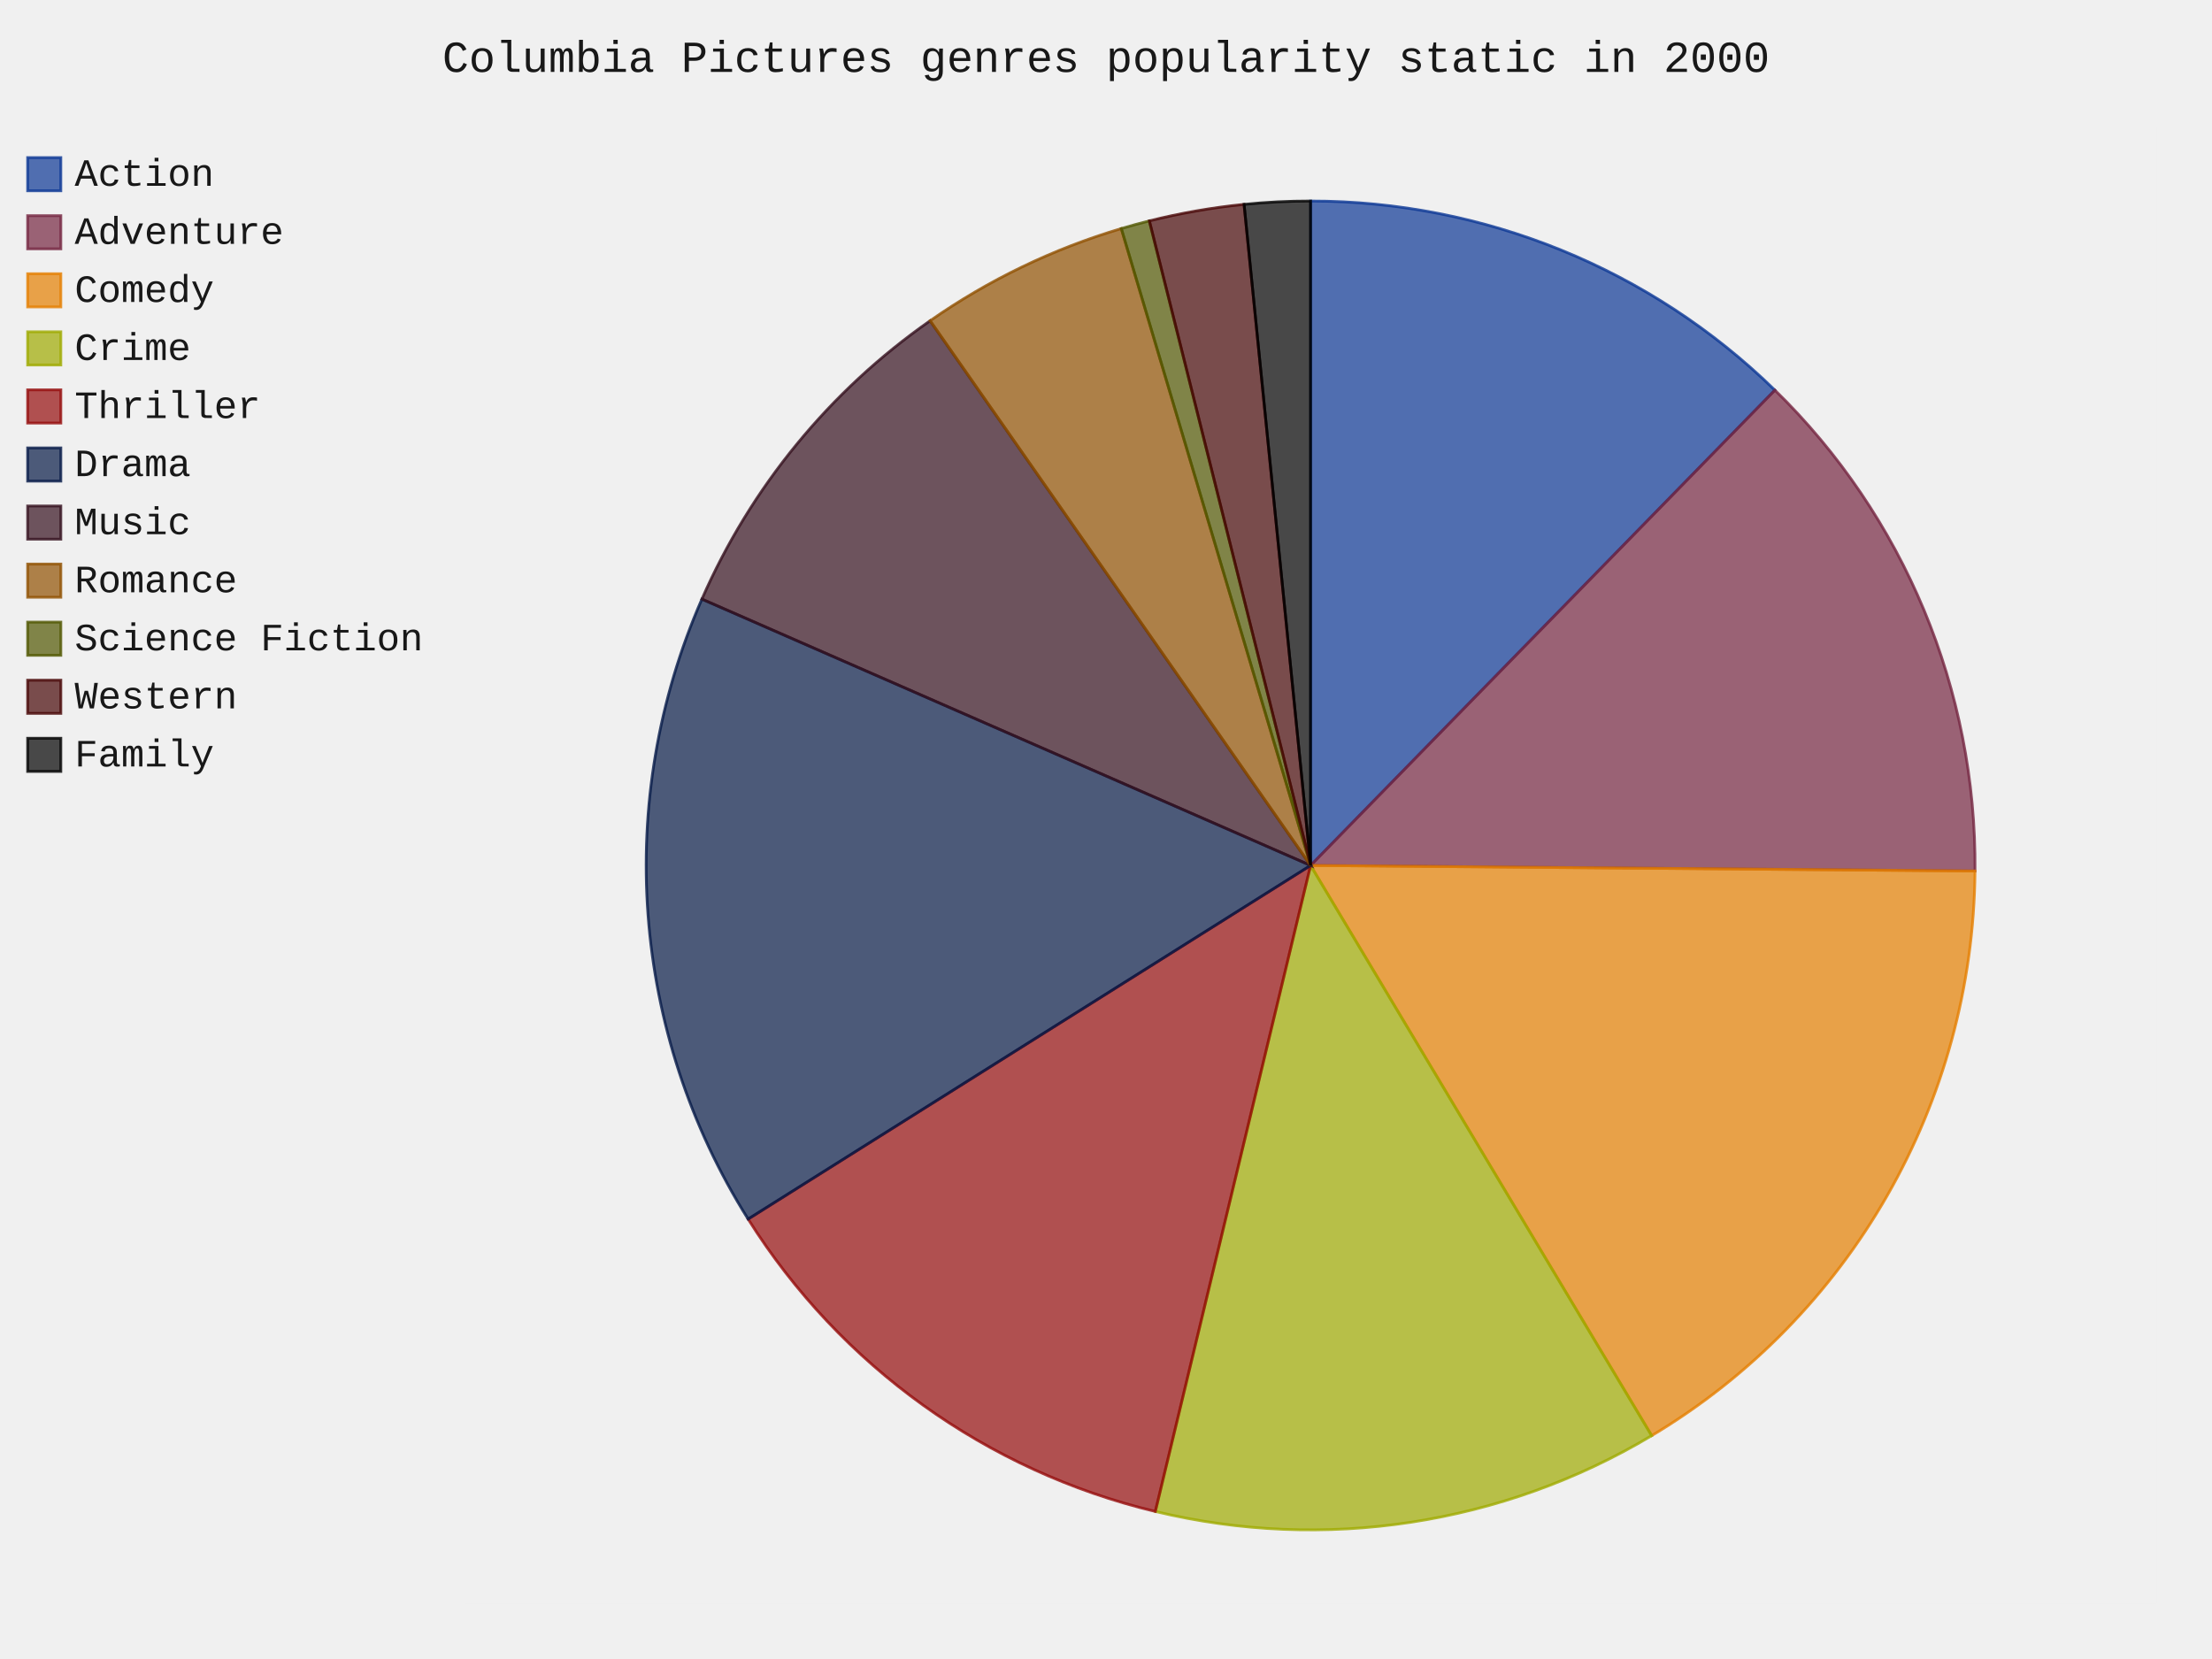
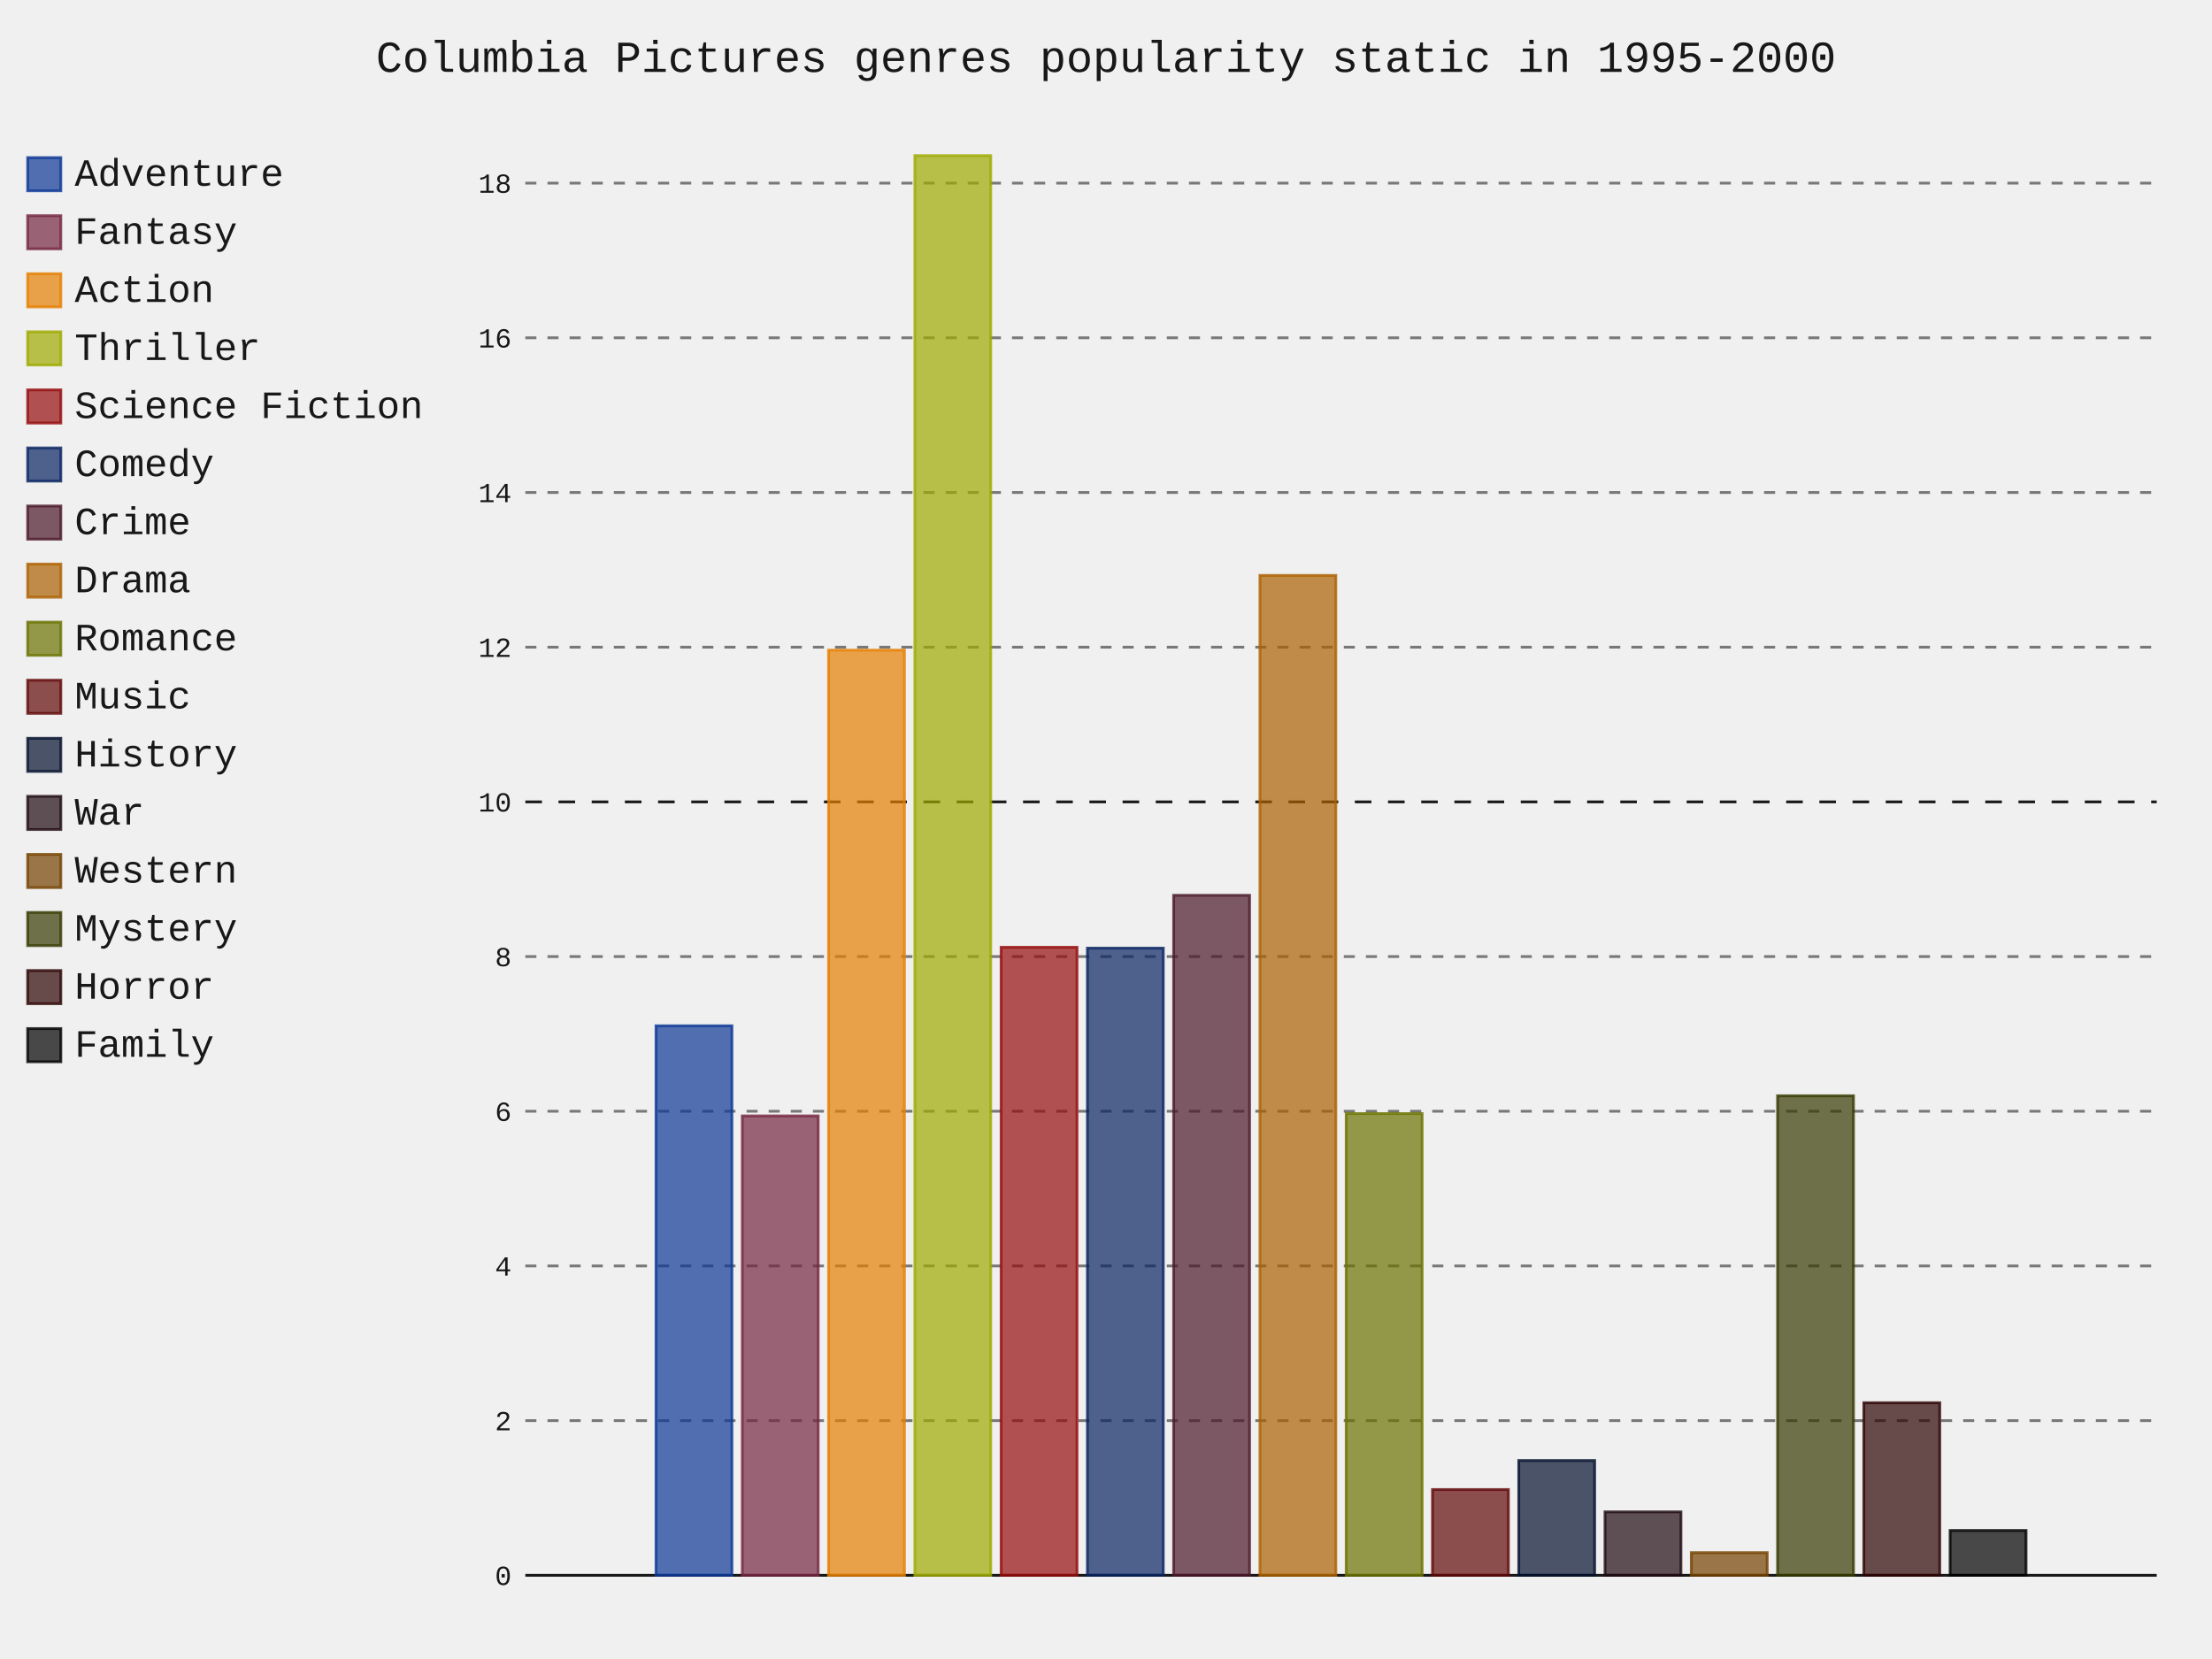
- <svg xmlns="http://www.w3.org/2000/svg" class="pygal-chart" id="chart-85fb857b-312d-4d54-9cfc-bccc3eb3462d" viewBox="0 0 800 600">
+ <svg xmlns="http://www.w3.org/2000/svg" class="pygal-chart" id="chart-15fc044f-261e-4c9e-a62c-471fc8043591" viewBox="0 0 800 600">
  <defs>
-     <style type="text/css">#chart-85fb857b-312d-4d54-9cfc-bccc3eb3462d{-webkit-user-select:none;-webkit-font-smoothing:antialiased;font-family:Consolas,"Liberation Mono",Menlo,Courier,monospace}#chart-85fb857b-312d-4d54-9cfc-bccc3eb3462d .title{font-family:Consolas,"Liberation Mono",Menlo,Courier,monospace;font-size:16px}#chart-85fb857b-312d-4d54-9cfc-bccc3eb3462d .legends .legend text{font-family:Consolas,"Liberation Mono",Menlo,Courier,monospace;font-size:14px}#chart-85fb857b-312d-4d54-9cfc-bccc3eb3462d .axis text{font-family:Consolas,"Liberation Mono",Menlo,Courier,monospace;font-size:10px}#chart-85fb857b-312d-4d54-9cfc-bccc3eb3462d .axis text.major{font-family:Consolas,"Liberation Mono",Menlo,Courier,monospace;font-size:10px}#chart-85fb857b-312d-4d54-9cfc-bccc3eb3462d .text-overlay text.value{font-family:Consolas,"Liberation Mono",Menlo,Courier,monospace;font-size:16px}#chart-85fb857b-312d-4d54-9cfc-bccc3eb3462d .text-overlay text.label{font-family:Consolas,"Liberation Mono",Menlo,Courier,monospace;font-size:10px}#chart-85fb857b-312d-4d54-9cfc-bccc3eb3462d .tooltip{font-family:Consolas,"Liberation Mono",Menlo,Courier,monospace;font-size:14px}#chart-85fb857b-312d-4d54-9cfc-bccc3eb3462d text.no_data{font-family:Consolas,"Liberation Mono",Menlo,Courier,monospace;font-size:64px}
- #chart-85fb857b-312d-4d54-9cfc-bccc3eb3462d{background-color:transparent}#chart-85fb857b-312d-4d54-9cfc-bccc3eb3462d path,#chart-85fb857b-312d-4d54-9cfc-bccc3eb3462d line,#chart-85fb857b-312d-4d54-9cfc-bccc3eb3462d rect,#chart-85fb857b-312d-4d54-9cfc-bccc3eb3462d circle{-webkit-transition:150ms;-moz-transition:150ms;transition:150ms}#chart-85fb857b-312d-4d54-9cfc-bccc3eb3462d .graph &gt; .background{fill:transparent}#chart-85fb857b-312d-4d54-9cfc-bccc3eb3462d .plot &gt; .background{fill:rgba(240,240,240,0.7)}#chart-85fb857b-312d-4d54-9cfc-bccc3eb3462d .graph{fill:rgba(0,0,0,0.9)}#chart-85fb857b-312d-4d54-9cfc-bccc3eb3462d text.no_data{fill:rgba(0,0,0,0.9)}#chart-85fb857b-312d-4d54-9cfc-bccc3eb3462d .title{fill:rgba(0,0,0,0.9)}#chart-85fb857b-312d-4d54-9cfc-bccc3eb3462d .legends .legend text{fill:rgba(0,0,0,0.9)}#chart-85fb857b-312d-4d54-9cfc-bccc3eb3462d .legends .legend:hover text{fill:rgba(0,0,0,0.9)}#chart-85fb857b-312d-4d54-9cfc-bccc3eb3462d .axis .line{stroke:rgba(0,0,0,0.9)}#chart-85fb857b-312d-4d54-9cfc-bccc3eb3462d .axis .guide.line{stroke:rgba(0,0,0,0.5)}#chart-85fb857b-312d-4d54-9cfc-bccc3eb3462d .axis .major.line{stroke:rgba(0,0,0,0.9)}#chart-85fb857b-312d-4d54-9cfc-bccc3eb3462d .axis text.major{fill:rgba(0,0,0,0.9)}#chart-85fb857b-312d-4d54-9cfc-bccc3eb3462d .axis.y .guides:hover .guide.line,#chart-85fb857b-312d-4d54-9cfc-bccc3eb3462d .line-graph .axis.x .guides:hover .guide.line,#chart-85fb857b-312d-4d54-9cfc-bccc3eb3462d .stackedline-graph .axis.x .guides:hover .guide.line,#chart-85fb857b-312d-4d54-9cfc-bccc3eb3462d .xy-graph .axis.x .guides:hover .guide.line{stroke:rgba(0,0,0,0.9)}#chart-85fb857b-312d-4d54-9cfc-bccc3eb3462d .axis .guides:hover text{fill:rgba(0,0,0,0.9)}#chart-85fb857b-312d-4d54-9cfc-bccc3eb3462d .reactive{fill-opacity:.7;stroke-opacity:.8}#chart-85fb857b-312d-4d54-9cfc-bccc3eb3462d .ci{stroke:rgba(0,0,0,0.9)}#chart-85fb857b-312d-4d54-9cfc-bccc3eb3462d .reactive.active,#chart-85fb857b-312d-4d54-9cfc-bccc3eb3462d .active .reactive{fill-opacity:.8;stroke-opacity:.9;stroke-width:4}#chart-85fb857b-312d-4d54-9cfc-bccc3eb3462d .ci .reactive.active{stroke-width:1.5}#chart-85fb857b-312d-4d54-9cfc-bccc3eb3462d .series text{fill:rgba(0,0,0,0.9)}#chart-85fb857b-312d-4d54-9cfc-bccc3eb3462d .tooltip rect{fill:rgba(240,240,240,0.7);stroke:rgba(0,0,0,0.9);-webkit-transition:opacity 150ms;-moz-transition:opacity 150ms;transition:opacity 150ms}#chart-85fb857b-312d-4d54-9cfc-bccc3eb3462d .tooltip .label{fill:rgba(0,0,0,0.9)}#chart-85fb857b-312d-4d54-9cfc-bccc3eb3462d .tooltip .label{fill:rgba(0,0,0,0.9)}#chart-85fb857b-312d-4d54-9cfc-bccc3eb3462d .tooltip .legend{font-size:.8em;fill:rgba(0,0,0,0.5)}#chart-85fb857b-312d-4d54-9cfc-bccc3eb3462d .tooltip .x_label{font-size:.6em;fill:rgba(0,0,0,0.9)}#chart-85fb857b-312d-4d54-9cfc-bccc3eb3462d .tooltip .xlink{font-size:.5em;text-decoration:underline}#chart-85fb857b-312d-4d54-9cfc-bccc3eb3462d .tooltip .value{font-size:1.5em}#chart-85fb857b-312d-4d54-9cfc-bccc3eb3462d .bound{font-size:.5em}#chart-85fb857b-312d-4d54-9cfc-bccc3eb3462d .max-value{font-size:.75em;fill:rgba(0,0,0,0.5)}#chart-85fb857b-312d-4d54-9cfc-bccc3eb3462d .map-element{fill:rgba(240,240,240,0.7);stroke:rgba(0,0,0,0.5) !important}#chart-85fb857b-312d-4d54-9cfc-bccc3eb3462d .map-element .reactive{fill-opacity:inherit;stroke-opacity:inherit}#chart-85fb857b-312d-4d54-9cfc-bccc3eb3462d .color-0,#chart-85fb857b-312d-4d54-9cfc-bccc3eb3462d .color-0 a:visited{stroke:rgb(12,55,149);fill:rgb(12,55,149)}#chart-85fb857b-312d-4d54-9cfc-bccc3eb3462d .color-1,#chart-85fb857b-312d-4d54-9cfc-bccc3eb3462d .color-1 a:visited{stroke:rgb(117,38,65);fill:rgb(117,38,65)}#chart-85fb857b-312d-4d54-9cfc-bccc3eb3462d .color-2,#chart-85fb857b-312d-4d54-9cfc-bccc3eb3462d .color-2 a:visited{stroke:rgb(228,127,0);fill:rgb(228,127,0)}#chart-85fb857b-312d-4d54-9cfc-bccc3eb3462d .color-3,#chart-85fb857b-312d-4d54-9cfc-bccc3eb3462d .color-3 a:visited{stroke:rgb(159,170,0);fill:rgb(159,170,0)}#chart-85fb857b-312d-4d54-9cfc-bccc3eb3462d .color-4,#chart-85fb857b-312d-4d54-9cfc-bccc3eb3462d .color-4 a:visited{stroke:rgb(149,12,12);fill:rgb(149,12,12)}#chart-85fb857b-312d-4d54-9cfc-bccc3eb3462d .color-5,#chart-85fb857b-312d-4d54-9cfc-bccc3eb3462d .color-5 a:visited{stroke:rgb(6,26,71);fill:rgb(6,26,71)}#chart-85fb857b-312d-4d54-9cfc-bccc3eb3462d .color-6,#chart-85fb857b-312d-4d54-9cfc-bccc3eb3462d .color-6 a:visited{stroke:rgb(53,17,30);fill:rgb(53,17,30)}#chart-85fb857b-312d-4d54-9cfc-bccc3eb3462d .color-7,#chart-85fb857b-312d-4d54-9cfc-bccc3eb3462d .color-7 a:visited{stroke:rgb(144,80,0);fill:rgb(144,80,0)}#chart-85fb857b-312d-4d54-9cfc-bccc3eb3462d .color-8,#chart-85fb857b-312d-4d54-9cfc-bccc3eb3462d .color-8 a:visited{stroke:rgb(80,86,0);fill:rgb(80,86,0)}#chart-85fb857b-312d-4d54-9cfc-bccc3eb3462d .color-9,#chart-85fb857b-312d-4d54-9cfc-bccc3eb3462d .color-9 a:visited{stroke:rgb(71,6,6);fill:rgb(71,6,6)}#chart-85fb857b-312d-4d54-9cfc-bccc3eb3462d .color-10,#chart-85fb857b-312d-4d54-9cfc-bccc3eb3462d .color-10 a:visited{stroke:rgb(0,0,0);fill:rgb(0,0,0)}#chart-85fb857b-312d-4d54-9cfc-bccc3eb3462d .text-overlay .color-0 text{fill:black}#chart-85fb857b-312d-4d54-9cfc-bccc3eb3462d .text-overlay .color-1 text{fill:black}#chart-85fb857b-312d-4d54-9cfc-bccc3eb3462d .text-overlay .color-2 text{fill:black}#chart-85fb857b-312d-4d54-9cfc-bccc3eb3462d .text-overlay .color-3 text{fill:black}#chart-85fb857b-312d-4d54-9cfc-bccc3eb3462d .text-overlay .color-4 text{fill:black}#chart-85fb857b-312d-4d54-9cfc-bccc3eb3462d .text-overlay .color-5 text{fill:white}#chart-85fb857b-312d-4d54-9cfc-bccc3eb3462d .text-overlay .color-6 text{fill:white}#chart-85fb857b-312d-4d54-9cfc-bccc3eb3462d .text-overlay .color-7 text{fill:black}#chart-85fb857b-312d-4d54-9cfc-bccc3eb3462d .text-overlay .color-8 text{fill:white}#chart-85fb857b-312d-4d54-9cfc-bccc3eb3462d .text-overlay .color-9 text{fill:white}#chart-85fb857b-312d-4d54-9cfc-bccc3eb3462d .text-overlay .color-10 text{fill:white}
- #chart-85fb857b-312d-4d54-9cfc-bccc3eb3462d text.no_data{text-anchor:middle}#chart-85fb857b-312d-4d54-9cfc-bccc3eb3462d .guide.line{fill:none}#chart-85fb857b-312d-4d54-9cfc-bccc3eb3462d .centered{text-anchor:middle}#chart-85fb857b-312d-4d54-9cfc-bccc3eb3462d .title{text-anchor:middle}#chart-85fb857b-312d-4d54-9cfc-bccc3eb3462d .legends .legend text{fill-opacity:1}#chart-85fb857b-312d-4d54-9cfc-bccc3eb3462d .axis.x text{text-anchor:middle}#chart-85fb857b-312d-4d54-9cfc-bccc3eb3462d .axis.x:not(.web) text[transform]{text-anchor:start}#chart-85fb857b-312d-4d54-9cfc-bccc3eb3462d .axis.x:not(.web) text[transform].backwards{text-anchor:end}#chart-85fb857b-312d-4d54-9cfc-bccc3eb3462d .axis.y text{text-anchor:end}#chart-85fb857b-312d-4d54-9cfc-bccc3eb3462d .axis.y text[transform].backwards{text-anchor:start}#chart-85fb857b-312d-4d54-9cfc-bccc3eb3462d .axis.y2 text{text-anchor:start}#chart-85fb857b-312d-4d54-9cfc-bccc3eb3462d .axis.y2 text[transform].backwards{text-anchor:end}#chart-85fb857b-312d-4d54-9cfc-bccc3eb3462d .axis .guide.line{stroke-dasharray:4,4}#chart-85fb857b-312d-4d54-9cfc-bccc3eb3462d .axis .major.guide.line{stroke-dasharray:6,6}#chart-85fb857b-312d-4d54-9cfc-bccc3eb3462d .horizontal .axis.y .guide.line,#chart-85fb857b-312d-4d54-9cfc-bccc3eb3462d .horizontal .axis.y2 .guide.line,#chart-85fb857b-312d-4d54-9cfc-bccc3eb3462d .vertical .axis.x .guide.line{opacity:0}#chart-85fb857b-312d-4d54-9cfc-bccc3eb3462d .horizontal .axis.always_show .guide.line,#chart-85fb857b-312d-4d54-9cfc-bccc3eb3462d .vertical .axis.always_show .guide.line{opacity:1 !important}#chart-85fb857b-312d-4d54-9cfc-bccc3eb3462d .axis.y .guides:hover .guide.line,#chart-85fb857b-312d-4d54-9cfc-bccc3eb3462d .axis.y2 .guides:hover .guide.line,#chart-85fb857b-312d-4d54-9cfc-bccc3eb3462d .axis.x .guides:hover .guide.line{opacity:1}#chart-85fb857b-312d-4d54-9cfc-bccc3eb3462d .axis .guides:hover text{opacity:1}#chart-85fb857b-312d-4d54-9cfc-bccc3eb3462d .nofill{fill:none}#chart-85fb857b-312d-4d54-9cfc-bccc3eb3462d .subtle-fill{fill-opacity:.2}#chart-85fb857b-312d-4d54-9cfc-bccc3eb3462d .dot{stroke-width:1px;fill-opacity:1}#chart-85fb857b-312d-4d54-9cfc-bccc3eb3462d .dot.active{stroke-width:5px}#chart-85fb857b-312d-4d54-9cfc-bccc3eb3462d .dot.negative{fill:transparent}#chart-85fb857b-312d-4d54-9cfc-bccc3eb3462d text,#chart-85fb857b-312d-4d54-9cfc-bccc3eb3462d tspan{stroke:none !important}#chart-85fb857b-312d-4d54-9cfc-bccc3eb3462d .series text.active{opacity:1}#chart-85fb857b-312d-4d54-9cfc-bccc3eb3462d .tooltip rect{fill-opacity:.95;stroke-width:.5}#chart-85fb857b-312d-4d54-9cfc-bccc3eb3462d .tooltip text{fill-opacity:1}#chart-85fb857b-312d-4d54-9cfc-bccc3eb3462d .showable{visibility:hidden}#chart-85fb857b-312d-4d54-9cfc-bccc3eb3462d .showable.shown{visibility:visible}#chart-85fb857b-312d-4d54-9cfc-bccc3eb3462d .gauge-background{fill:rgba(229,229,229,1);stroke:none}#chart-85fb857b-312d-4d54-9cfc-bccc3eb3462d .bg-lines{stroke:transparent;stroke-width:2px}</style>
+     <style type="text/css">#chart-15fc044f-261e-4c9e-a62c-471fc8043591{-webkit-user-select:none;-webkit-font-smoothing:antialiased;font-family:Consolas,"Liberation Mono",Menlo,Courier,monospace}#chart-15fc044f-261e-4c9e-a62c-471fc8043591 .title{font-family:Consolas,"Liberation Mono",Menlo,Courier,monospace;font-size:16px}#chart-15fc044f-261e-4c9e-a62c-471fc8043591 .legends .legend text{font-family:Consolas,"Liberation Mono",Menlo,Courier,monospace;font-size:14px}#chart-15fc044f-261e-4c9e-a62c-471fc8043591 .axis text{font-family:Consolas,"Liberation Mono",Menlo,Courier,monospace;font-size:10px}#chart-15fc044f-261e-4c9e-a62c-471fc8043591 .axis text.major{font-family:Consolas,"Liberation Mono",Menlo,Courier,monospace;font-size:10px}#chart-15fc044f-261e-4c9e-a62c-471fc8043591 .text-overlay text.value{font-family:Consolas,"Liberation Mono",Menlo,Courier,monospace;font-size:16px}#chart-15fc044f-261e-4c9e-a62c-471fc8043591 .text-overlay text.label{font-family:Consolas,"Liberation Mono",Menlo,Courier,monospace;font-size:10px}#chart-15fc044f-261e-4c9e-a62c-471fc8043591 .tooltip{font-family:Consolas,"Liberation Mono",Menlo,Courier,monospace;font-size:14px}#chart-15fc044f-261e-4c9e-a62c-471fc8043591 text.no_data{font-family:Consolas,"Liberation Mono",Menlo,Courier,monospace;font-size:64px}
+ #chart-15fc044f-261e-4c9e-a62c-471fc8043591{background-color:transparent}#chart-15fc044f-261e-4c9e-a62c-471fc8043591 path,#chart-15fc044f-261e-4c9e-a62c-471fc8043591 line,#chart-15fc044f-261e-4c9e-a62c-471fc8043591 rect,#chart-15fc044f-261e-4c9e-a62c-471fc8043591 circle{-webkit-transition:150ms;-moz-transition:150ms;transition:150ms}#chart-15fc044f-261e-4c9e-a62c-471fc8043591 .graph &gt; .background{fill:transparent}#chart-15fc044f-261e-4c9e-a62c-471fc8043591 .plot &gt; .background{fill:rgba(240,240,240,0.7)}#chart-15fc044f-261e-4c9e-a62c-471fc8043591 .graph{fill:rgba(0,0,0,0.9)}#chart-15fc044f-261e-4c9e-a62c-471fc8043591 text.no_data{fill:rgba(0,0,0,0.9)}#chart-15fc044f-261e-4c9e-a62c-471fc8043591 .title{fill:rgba(0,0,0,0.9)}#chart-15fc044f-261e-4c9e-a62c-471fc8043591 .legends .legend text{fill:rgba(0,0,0,0.9)}#chart-15fc044f-261e-4c9e-a62c-471fc8043591 .legends .legend:hover text{fill:rgba(0,0,0,0.9)}#chart-15fc044f-261e-4c9e-a62c-471fc8043591 .axis .line{stroke:rgba(0,0,0,0.9)}#chart-15fc044f-261e-4c9e-a62c-471fc8043591 .axis .guide.line{stroke:rgba(0,0,0,0.5)}#chart-15fc044f-261e-4c9e-a62c-471fc8043591 .axis .major.line{stroke:rgba(0,0,0,0.9)}#chart-15fc044f-261e-4c9e-a62c-471fc8043591 .axis text.major{fill:rgba(0,0,0,0.9)}#chart-15fc044f-261e-4c9e-a62c-471fc8043591 .axis.y .guides:hover .guide.line,#chart-15fc044f-261e-4c9e-a62c-471fc8043591 .line-graph .axis.x .guides:hover .guide.line,#chart-15fc044f-261e-4c9e-a62c-471fc8043591 .stackedline-graph .axis.x .guides:hover .guide.line,#chart-15fc044f-261e-4c9e-a62c-471fc8043591 .xy-graph .axis.x .guides:hover .guide.line{stroke:rgba(0,0,0,0.9)}#chart-15fc044f-261e-4c9e-a62c-471fc8043591 .axis .guides:hover text{fill:rgba(0,0,0,0.9)}#chart-15fc044f-261e-4c9e-a62c-471fc8043591 .reactive{fill-opacity:.7;stroke-opacity:.8}#chart-15fc044f-261e-4c9e-a62c-471fc8043591 .ci{stroke:rgba(0,0,0,0.9)}#chart-15fc044f-261e-4c9e-a62c-471fc8043591 .reactive.active,#chart-15fc044f-261e-4c9e-a62c-471fc8043591 .active .reactive{fill-opacity:.8;stroke-opacity:.9;stroke-width:4}#chart-15fc044f-261e-4c9e-a62c-471fc8043591 .ci .reactive.active{stroke-width:1.5}#chart-15fc044f-261e-4c9e-a62c-471fc8043591 .series text{fill:rgba(0,0,0,0.9)}#chart-15fc044f-261e-4c9e-a62c-471fc8043591 .tooltip rect{fill:rgba(240,240,240,0.7);stroke:rgba(0,0,0,0.9);-webkit-transition:opacity 150ms;-moz-transition:opacity 150ms;transition:opacity 150ms}#chart-15fc044f-261e-4c9e-a62c-471fc8043591 .tooltip .label{fill:rgba(0,0,0,0.9)}#chart-15fc044f-261e-4c9e-a62c-471fc8043591 .tooltip .label{fill:rgba(0,0,0,0.9)}#chart-15fc044f-261e-4c9e-a62c-471fc8043591 .tooltip .legend{font-size:.8em;fill:rgba(0,0,0,0.5)}#chart-15fc044f-261e-4c9e-a62c-471fc8043591 .tooltip .x_label{font-size:.6em;fill:rgba(0,0,0,0.9)}#chart-15fc044f-261e-4c9e-a62c-471fc8043591 .tooltip .xlink{font-size:.5em;text-decoration:underline}#chart-15fc044f-261e-4c9e-a62c-471fc8043591 .tooltip .value{font-size:1.5em}#chart-15fc044f-261e-4c9e-a62c-471fc8043591 .bound{font-size:.5em}#chart-15fc044f-261e-4c9e-a62c-471fc8043591 .max-value{font-size:.75em;fill:rgba(0,0,0,0.5)}#chart-15fc044f-261e-4c9e-a62c-471fc8043591 .map-element{fill:rgba(240,240,240,0.7);stroke:rgba(0,0,0,0.5) !important}#chart-15fc044f-261e-4c9e-a62c-471fc8043591 .map-element .reactive{fill-opacity:inherit;stroke-opacity:inherit}#chart-15fc044f-261e-4c9e-a62c-471fc8043591 .color-0,#chart-15fc044f-261e-4c9e-a62c-471fc8043591 .color-0 a:visited{stroke:rgb(12,55,149);fill:rgb(12,55,149)}#chart-15fc044f-261e-4c9e-a62c-471fc8043591 .color-1,#chart-15fc044f-261e-4c9e-a62c-471fc8043591 .color-1 a:visited{stroke:rgb(117,38,65);fill:rgb(117,38,65)}#chart-15fc044f-261e-4c9e-a62c-471fc8043591 .color-2,#chart-15fc044f-261e-4c9e-a62c-471fc8043591 .color-2 a:visited{stroke:rgb(228,127,0);fill:rgb(228,127,0)}#chart-15fc044f-261e-4c9e-a62c-471fc8043591 .color-3,#chart-15fc044f-261e-4c9e-a62c-471fc8043591 .color-3 a:visited{stroke:rgb(159,170,0);fill:rgb(159,170,0)}#chart-15fc044f-261e-4c9e-a62c-471fc8043591 .color-4,#chart-15fc044f-261e-4c9e-a62c-471fc8043591 .color-4 a:visited{stroke:rgb(149,12,12);fill:rgb(149,12,12)}#chart-15fc044f-261e-4c9e-a62c-471fc8043591 .color-5,#chart-15fc044f-261e-4c9e-a62c-471fc8043591 .color-5 a:visited{stroke:rgb(8,36,97);fill:rgb(8,36,97)}#chart-15fc044f-261e-4c9e-a62c-471fc8043591 .color-6,#chart-15fc044f-261e-4c9e-a62c-471fc8043591 .color-6 a:visited{stroke:rgb(75,24,41);fill:rgb(75,24,41)}#chart-15fc044f-261e-4c9e-a62c-471fc8043591 .color-7,#chart-15fc044f-261e-4c9e-a62c-471fc8043591 .color-7 a:visited{stroke:rgb(172,96,0);fill:rgb(172,96,0)}#chart-15fc044f-261e-4c9e-a62c-471fc8043591 .color-8,#chart-15fc044f-261e-4c9e-a62c-471fc8043591 .color-8 a:visited{stroke:rgb(107,114,0);fill:rgb(107,114,0)}#chart-15fc044f-261e-4c9e-a62c-471fc8043591 .color-9,#chart-15fc044f-261e-4c9e-a62c-471fc8043591 .color-9 a:visited{stroke:rgb(97,8,8);fill:rgb(97,8,8)}#chart-15fc044f-261e-4c9e-a62c-471fc8043591 .color-10,#chart-15fc044f-261e-4c9e-a62c-471fc8043591 .color-10 a:visited{stroke:rgb(4,17,45);fill:rgb(4,17,45)}#chart-15fc044f-261e-4c9e-a62c-471fc8043591 .color-11,#chart-15fc044f-261e-4c9e-a62c-471fc8043591 .color-11 a:visited{stroke:rgb(32,10,18);fill:rgb(32,10,18)}#chart-15fc044f-261e-4c9e-a62c-471fc8043591 .color-12,#chart-15fc044f-261e-4c9e-a62c-471fc8043591 .color-12 a:visited{stroke:rgb(116,65,0);fill:rgb(116,65,0)}#chart-15fc044f-261e-4c9e-a62c-471fc8043591 .color-13,#chart-15fc044f-261e-4c9e-a62c-471fc8043591 .color-13 a:visited{stroke:rgb(54,58,0);fill:rgb(54,58,0)}#chart-15fc044f-261e-4c9e-a62c-471fc8043591 .color-14,#chart-15fc044f-261e-4c9e-a62c-471fc8043591 .color-14 a:visited{stroke:rgb(45,4,4);fill:rgb(45,4,4)}#chart-15fc044f-261e-4c9e-a62c-471fc8043591 .color-15,#chart-15fc044f-261e-4c9e-a62c-471fc8043591 .color-15 a:visited{stroke:rgb(0,0,0);fill:rgb(0,0,0)}#chart-15fc044f-261e-4c9e-a62c-471fc8043591 .text-overlay .color-0 text{fill:black}#chart-15fc044f-261e-4c9e-a62c-471fc8043591 .text-overlay .color-1 text{fill:black}#chart-15fc044f-261e-4c9e-a62c-471fc8043591 .text-overlay .color-2 text{fill:black}#chart-15fc044f-261e-4c9e-a62c-471fc8043591 .text-overlay .color-3 text{fill:black}#chart-15fc044f-261e-4c9e-a62c-471fc8043591 .text-overlay .color-4 text{fill:black}#chart-15fc044f-261e-4c9e-a62c-471fc8043591 .text-overlay .color-5 text{fill:black}#chart-15fc044f-261e-4c9e-a62c-471fc8043591 .text-overlay .color-6 text{fill:black}#chart-15fc044f-261e-4c9e-a62c-471fc8043591 .text-overlay .color-7 text{fill:black}#chart-15fc044f-261e-4c9e-a62c-471fc8043591 .text-overlay .color-8 text{fill:black}#chart-15fc044f-261e-4c9e-a62c-471fc8043591 .text-overlay .color-9 text{fill:black}#chart-15fc044f-261e-4c9e-a62c-471fc8043591 .text-overlay .color-10 text{fill:white}#chart-15fc044f-261e-4c9e-a62c-471fc8043591 .text-overlay .color-11 text{fill:white}#chart-15fc044f-261e-4c9e-a62c-471fc8043591 .text-overlay .color-12 text{fill:black}#chart-15fc044f-261e-4c9e-a62c-471fc8043591 .text-overlay .color-13 text{fill:white}#chart-15fc044f-261e-4c9e-a62c-471fc8043591 .text-overlay .color-14 text{fill:white}#chart-15fc044f-261e-4c9e-a62c-471fc8043591 .text-overlay .color-15 text{fill:white}
+ #chart-15fc044f-261e-4c9e-a62c-471fc8043591 text.no_data{text-anchor:middle}#chart-15fc044f-261e-4c9e-a62c-471fc8043591 .guide.line{fill:none}#chart-15fc044f-261e-4c9e-a62c-471fc8043591 .centered{text-anchor:middle}#chart-15fc044f-261e-4c9e-a62c-471fc8043591 .title{text-anchor:middle}#chart-15fc044f-261e-4c9e-a62c-471fc8043591 .legends .legend text{fill-opacity:1}#chart-15fc044f-261e-4c9e-a62c-471fc8043591 .axis.x text{text-anchor:middle}#chart-15fc044f-261e-4c9e-a62c-471fc8043591 .axis.x:not(.web) text[transform]{text-anchor:start}#chart-15fc044f-261e-4c9e-a62c-471fc8043591 .axis.x:not(.web) text[transform].backwards{text-anchor:end}#chart-15fc044f-261e-4c9e-a62c-471fc8043591 .axis.y text{text-anchor:end}#chart-15fc044f-261e-4c9e-a62c-471fc8043591 .axis.y text[transform].backwards{text-anchor:start}#chart-15fc044f-261e-4c9e-a62c-471fc8043591 .axis.y2 text{text-anchor:start}#chart-15fc044f-261e-4c9e-a62c-471fc8043591 .axis.y2 text[transform].backwards{text-anchor:end}#chart-15fc044f-261e-4c9e-a62c-471fc8043591 .axis .guide.line{stroke-dasharray:4,4}#chart-15fc044f-261e-4c9e-a62c-471fc8043591 .axis .major.guide.line{stroke-dasharray:6,6}#chart-15fc044f-261e-4c9e-a62c-471fc8043591 .horizontal .axis.y .guide.line,#chart-15fc044f-261e-4c9e-a62c-471fc8043591 .horizontal .axis.y2 .guide.line,#chart-15fc044f-261e-4c9e-a62c-471fc8043591 .vertical .axis.x .guide.line{opacity:0}#chart-15fc044f-261e-4c9e-a62c-471fc8043591 .horizontal .axis.always_show .guide.line,#chart-15fc044f-261e-4c9e-a62c-471fc8043591 .vertical .axis.always_show .guide.line{opacity:1 !important}#chart-15fc044f-261e-4c9e-a62c-471fc8043591 .axis.y .guides:hover .guide.line,#chart-15fc044f-261e-4c9e-a62c-471fc8043591 .axis.y2 .guides:hover .guide.line,#chart-15fc044f-261e-4c9e-a62c-471fc8043591 .axis.x .guides:hover .guide.line{opacity:1}#chart-15fc044f-261e-4c9e-a62c-471fc8043591 .axis .guides:hover text{opacity:1}#chart-15fc044f-261e-4c9e-a62c-471fc8043591 .nofill{fill:none}#chart-15fc044f-261e-4c9e-a62c-471fc8043591 .subtle-fill{fill-opacity:.2}#chart-15fc044f-261e-4c9e-a62c-471fc8043591 .dot{stroke-width:1px;fill-opacity:1}#chart-15fc044f-261e-4c9e-a62c-471fc8043591 .dot.active{stroke-width:5px}#chart-15fc044f-261e-4c9e-a62c-471fc8043591 .dot.negative{fill:transparent}#chart-15fc044f-261e-4c9e-a62c-471fc8043591 text,#chart-15fc044f-261e-4c9e-a62c-471fc8043591 tspan{stroke:none !important}#chart-15fc044f-261e-4c9e-a62c-471fc8043591 .series text.active{opacity:1}#chart-15fc044f-261e-4c9e-a62c-471fc8043591 .tooltip rect{fill-opacity:.95;stroke-width:.5}#chart-15fc044f-261e-4c9e-a62c-471fc8043591 .tooltip text{fill-opacity:1}#chart-15fc044f-261e-4c9e-a62c-471fc8043591 .showable{visibility:hidden}#chart-15fc044f-261e-4c9e-a62c-471fc8043591 .showable.shown{visibility:visible}#chart-15fc044f-261e-4c9e-a62c-471fc8043591 .gauge-background{fill:rgba(229,229,229,1);stroke:none}#chart-15fc044f-261e-4c9e-a62c-471fc8043591 .bg-lines{stroke:transparent;stroke-width:2px}</style>
  </defs>
-   <g class="graph pie-graph vertical">
+   <g class="graph bar-graph vertical">
    <rect class="background" height="600" width="800" x="0" y="0" />
-     <g class="plot" transform="translate(168, 46)">
-       <rect class="background" height="534" width="612.0" x="0" y="0" />
+     <g class="plot" transform="translate(190, 46)">
+       <rect class="background" height="534" width="590.0" x="0" y="0" />
+       <g class="axis y always_show">
+         <g class="guides">
+           <path class="axis major line" d="M0 523.731 h590" />
+           <text class="major" x="-5" y="527.231">0</text>
+         </g>
+         <g class="guides">
+           <path class="guide line" d="M0 467.786 h590" />
+           <text class="" x="-5" y="471.286">2</text>
+         </g>
+         <g class="guides">
+           <path class="guide line" d="M0 411.841 h590" />
+           <text class="" x="-5" y="415.341">4</text>
+         </g>
+         <g class="guides">
+           <path class="guide line" d="M0 355.896 h590" />
+           <text class="" x="-5" y="359.396">6</text>
+         </g>
+         <g class="guides">
+           <path class="guide line" d="M0 299.951 h590" />
+           <text class="" x="-5" y="303.451">8</text>
+         </g>
+         <g class="guides">
+           <path class="major guide line" d="M0 244.007 h590" />
+           <text class="major" x="-5" y="247.507">10</text>
+         </g>
+         <g class="guides">
+           <path class="guide line" d="M0 188.062 h590" />
+           <text class="" x="-5" y="191.562">12</text>
+         </g>
+         <g class="guides">
+           <path class="guide line" d="M0 132.117 h590" />
+           <text class="" x="-5" y="135.617">14</text>
+         </g>
+         <g class="guides">
+           <path class="guide line" d="M0 76.172 h590" />
+           <text class="" x="-5" y="79.672">16</text>
+         </g>
+         <g class="guides">
+           <path class="guide line" d="M0 20.227 h590" />
+           <text class="" x="-5" y="23.727">18</text>
+         </g>
+       </g>
      <g class="series serie-0 color-0">
-         <g class="slices">
-           <g class="slice">
-             <path class="slice reactive tooltip-trigger" d="M306 26.7 A240.3 240.3 0 0 1 473.91 95.098 L306 267 A0 0 0 0 0 306 267 z" />
+         <g class="bars">
+           <g class="bar">
+             <rect class="rect reactive tooltip-trigger" height="198.744" rx="0" ry="0" width="27.458" x="47.257" y="324.987" />
          </g>
        </g>
      </g>
      <g class="series serie-1 color-1">
-         <g class="slices">
-           <g class="slice">
-             <path class="slice reactive tooltip-trigger" d="M473.91 95.098 A240.3 240.3 0 0 1 546.292 269.008 L306 267 A0 0 0 0 0 306 267 z" />
+         <g class="bars">
+           <g class="bar">
+             <rect class="rect reactive tooltip-trigger" height="166.156" rx="0" ry="0" width="27.458" x="78.459" y="357.575" />
          </g>
        </g>
      </g>
      <g class="series serie-2 color-2">
-         <g class="slices">
-           <g class="slice">
-             <path class="slice reactive tooltip-trigger" d="M546.292 269.008 A240.3 240.3 0 0 1 429.361 473.219 L306 267 A0 0 0 0 0 306 267 z" />
+         <g class="bars">
+           <g class="bar">
+             <rect class="rect reactive tooltip-trigger" height="334.606" rx="0" ry="0" width="27.458" x="109.661" y="189.125" />
          </g>
        </g>
      </g>
      <g class="series serie-3 color-3">
-         <g class="slices">
-           <g class="slice">
-             <path class="slice reactive tooltip-trigger" d="M429.361 473.219 A240.3 240.3 0 0 1 249.844 500.646 L306 267 A0 0 0 0 0 306 267 z" />
+         <g class="bars">
+           <g class="bar">
+             <rect class="rect reactive tooltip-trigger" height="513.462" rx="0" ry="0" width="27.458" x="140.863" y="10.269" />
          </g>
        </g>
      </g>
      <g class="series serie-4 color-4">
-         <g class="slices">
-           <g class="slice">
-             <path class="slice reactive tooltip-trigger" d="M249.844 500.646 A240.3 240.3 0 0 1 102.568 394.904 L306 267 A0 0 0 0 0 306 267 z" />
+         <g class="bars">
+           <g class="bar">
+             <rect class="rect reactive tooltip-trigger" height="227.136" rx="0" ry="0" width="27.458" x="172.064" y="296.595" />
          </g>
        </g>
      </g>
      <g class="series serie-5 color-5">
-         <g class="slices">
-           <g class="slice">
-             <path class="slice reactive tooltip-trigger" d="M102.568 394.904 A240.3 240.3 0 0 1 85.849 170.679 L306 267 A0 0 0 0 0 306 267 z" />
+         <g class="bars">
+           <g class="bar">
+             <rect class="rect reactive tooltip-trigger" height="226.828" rx="0" ry="0" width="27.458" x="203.266" y="296.903" />
          </g>
        </g>
      </g>
      <g class="series serie-6 color-6">
-         <g class="slices">
-           <g class="slice">
-             <path class="slice reactive tooltip-trigger" d="M85.849 170.679 A240.3 240.3 0 0 1 168.383 70.009 L306 267 A0 0 0 0 0 306 267 z" />
+         <g class="bars">
+           <g class="bar">
+             <rect class="rect reactive tooltip-trigger" height="245.933" rx="0" ry="0" width="27.458" x="234.468" y="277.797" />
          </g>
        </g>
      </g>
      <g class="series serie-7 color-7">
-         <g class="slices">
-           <g class="slice">
-             <path class="slice reactive tooltip-trigger" d="M168.383 70.009 A240.3 240.3 0 0 1 237.524 36.663 L306 267 A0 0 0 0 0 306 267 z" />
+         <g class="bars">
+           <g class="bar">
+             <rect class="rect reactive tooltip-trigger" height="361.627" rx="0" ry="0" width="27.458" x="265.67" y="162.103" />
          </g>
        </g>
      </g>
      <g class="series serie-8 color-8">
-         <g class="slices">
-           <g class="slice">
-             <path class="slice reactive tooltip-trigger" d="M237.524 36.663 A240.3 240.3 0 0 1 247.674 33.886 L306 267 A0 0 0 0 0 306 267 z" />
+         <g class="bars">
+           <g class="bar">
+             <rect class="rect reactive tooltip-trigger" height="166.995" rx="0" ry="0" width="27.458" x="296.872" y="356.735" />
          </g>
        </g>
      </g>
      <g class="series serie-9 color-9">
-         <g class="slices">
-           <g class="slice">
-             <path class="slice reactive tooltip-trigger" d="M247.674 33.886 A240.3 240.3 0 0 1 281.928 27.909 L306 267 A0 0 0 0 0 306 267 z" />
+         <g class="bars">
+           <g class="bar">
+             <rect class="rect reactive tooltip-trigger" height="31.021" rx="0" ry="0" width="27.458" x="328.074" y="492.709" />
          </g>
        </g>
      </g>
      <g class="series serie-10 color-10">
-         <g class="slices">
-           <g class="slice">
-             <path class="slice reactive tooltip-trigger" d="M281.928 27.909 A240.3 240.3 0 0 1 306 26.7 L306 267 A0 0 0 0 0 306 267 z" />
+         <g class="bars">
+           <g class="bar">
+             <rect class="rect reactive tooltip-trigger" height="41.511" rx="0" ry="0" width="27.458" x="359.276" y="482.22" />
+           </g>
+         </g>
+       </g>
+       <g class="series serie-11 color-11">
+         <g class="bars">
+           <g class="bar">
+             <rect class="rect reactive tooltip-trigger" height="22.937" rx="0" ry="0" width="27.458" x="390.478" y="500.793" />
+           </g>
+         </g>
+       </g>
+       <g class="series serie-12 color-12">
+         <g class="bars">
+           <g class="bar">
+             <rect class="rect reactive tooltip-trigger" height="8.196" rx="0" ry="0" width="27.458" x="421.68" y="515.535" />
+           </g>
+         </g>
+       </g>
+       <g class="series serie-13 color-13">
+         <g class="bars">
+           <g class="bar">
+             <rect class="rect reactive tooltip-trigger" height="173.429" rx="0" ry="0" width="27.458" x="452.882" y="350.302" />
+           </g>
+         </g>
+       </g>
+       <g class="series serie-14 color-14">
+         <g class="bars">
+           <g class="bar">
+             <rect class="rect reactive tooltip-trigger" height="62.406" rx="0" ry="0" width="27.458" x="484.084" y="461.324" />
+           </g>
+         </g>
+       </g>
+       <g class="series serie-15 color-15">
+         <g class="bars">
+           <g class="bar">
+             <rect class="rect reactive tooltip-trigger" height="16.224" rx="0" ry="0" width="27.458" x="515.286" y="507.507" />
          </g>
        </g>
      </g>
    </g>
    <g class="titles">
-       <text class="title plot_title" x="400.0" y="26">Columbia Pictures genres popularity static in 2000</text>
-     </g>
-     <g class="plot overlay" transform="translate(168, 46)">
+       <text class="title plot_title" x="400.0" y="26">Columbia Pictures genres popularity static in 1995-2000</text>
+     </g>
+     <g class="plot overlay" transform="translate(190, 46)">
      <g class="series serie-0 color-0" />
      <g class="series serie-1 color-1" />
      <g class="series serie-2 color-2" />
      <g class="series serie-3 color-3" />
      <g class="series serie-4 color-4" />
      <g class="series serie-5 color-5" />
      <g class="series serie-6 color-6" />
      <g class="series serie-7 color-7" />
      <g class="series serie-8 color-8" />
      <g class="series serie-9 color-9" />
      <g class="series serie-10 color-10" />
-     </g>
-     <g class="plot text-overlay" transform="translate(168, 46)">
+       <g class="series serie-11 color-11" />
+       <g class="series serie-12 color-12" />
+       <g class="series serie-13 color-13" />
+       <g class="series serie-14 color-14" />
+       <g class="series serie-15 color-15" />
+     </g>
+     <g class="plot text-overlay" transform="translate(190, 46)">
      <g class="series serie-0 color-0" />
      <g class="series serie-1 color-1" />
      <g class="series serie-2 color-2" />
      <g class="series serie-3 color-3" />
      <g class="series serie-4 color-4" />
      <g class="series serie-5 color-5" />
      <g class="series serie-6 color-6" />
      <g class="series serie-7 color-7" />
      <g class="series serie-8 color-8" />
      <g class="series serie-9 color-9" />
      <g class="series serie-10 color-10" />
-     </g>
-     <g class="plot tooltip-overlay" transform="translate(168, 46)">
+       <g class="series serie-11 color-11" />
+       <g class="series serie-12 color-12" />
+       <g class="series serie-13 color-13" />
+       <g class="series serie-14 color-14" />
+       <g class="series serie-15 color-15" />
+     </g>
+     <g class="plot tooltip-overlay" transform="translate(190, 46)">
      <g class="tooltip" style="opacity: 0" transform="translate(0 0)">
        <rect class="tooltip-box" height="0" rx="0" ry="0" width="0" />
        <g class="text" />
      </g>
    </g>
    <g class="legends" transform="translate(10, 56)">
      <g class="legend reactive activate-serie" id="activate-serie-0">
        <rect class="color-0 reactive" height="12" width="12" x="0.0" y="1.0" />
-         <text x="17.0" y="11.2">Action</text>
+         <text x="17.0" y="11.2">Adventure</text>
      </g>
      <g class="legend reactive activate-serie" id="activate-serie-1">
        <rect class="color-1 reactive" height="12" width="12" x="0.0" y="22.0" />
-         <text x="17.0" y="32.2">Adventure</text>
+         <text x="17.0" y="32.2">Fantasy</text>
      </g>
      <g class="legend reactive activate-serie" id="activate-serie-2">
        <rect class="color-2 reactive" height="12" width="12" x="0.0" y="43.0" />
-         <text x="17.0" y="53.2">Comedy</text>
+         <text x="17.0" y="53.2">Action</text>
      </g>
      <g class="legend reactive activate-serie" id="activate-serie-3">
        <rect class="color-3 reactive" height="12" width="12" x="0.0" y="64.0" />
-         <text x="17.0" y="74.2">Crime</text>
+         <text x="17.0" y="74.2">Thriller</text>
      </g>
      <g class="legend reactive activate-serie" id="activate-serie-4">
        <rect class="color-4 reactive" height="12" width="12" x="0.0" y="85.0" />
-         <text x="17.0" y="95.2">Thriller</text>
+         <text x="17.0" y="95.2">Science Fiction</text>
      </g>
      <g class="legend reactive activate-serie" id="activate-serie-5">
        <rect class="color-5 reactive" height="12" width="12" x="0.0" y="106.0" />
-         <text x="17.0" y="116.2">Drama</text>
+         <text x="17.0" y="116.2">Comedy</text>
      </g>
      <g class="legend reactive activate-serie" id="activate-serie-6">
        <rect class="color-6 reactive" height="12" width="12" x="0.0" y="127.0" />
-         <text x="17.0" y="137.2">Music</text>
+         <text x="17.0" y="137.2">Crime</text>
      </g>
      <g class="legend reactive activate-serie" id="activate-serie-7">
        <rect class="color-7 reactive" height="12" width="12" x="0.0" y="148.0" />
-         <text x="17.0" y="158.2">Romance</text>
+         <text x="17.0" y="158.2">Drama</text>
      </g>
      <g class="legend reactive activate-serie" id="activate-serie-8">
        <rect class="color-8 reactive" height="12" width="12" x="0.0" y="169.0" />
-         <text x="17.0" y="179.2">Science Fiction</text>
+         <text x="17.0" y="179.2">Romance</text>
      </g>
      <g class="legend reactive activate-serie" id="activate-serie-9">
        <rect class="color-9 reactive" height="12" width="12" x="0.0" y="190.0" />
-         <text x="17.0" y="200.2">Western</text>
+         <text x="17.0" y="200.2">Music</text>
      </g>
      <g class="legend reactive activate-serie" id="activate-serie-10">
        <rect class="color-10 reactive" height="12" width="12" x="0.0" y="211.0" />
-         <text x="17.0" y="221.2">Family</text>
+         <text x="17.0" y="221.2">History</text>
+       </g>
+       <g class="legend reactive activate-serie" id="activate-serie-11">
+         <rect class="color-11 reactive" height="12" width="12" x="0.0" y="232.0" />
+         <text x="17.0" y="242.2">War</text>
+       </g>
+       <g class="legend reactive activate-serie" id="activate-serie-12">
+         <rect class="color-12 reactive" height="12" width="12" x="0.0" y="253.0" />
+         <text x="17.0" y="263.2">Western</text>
+       </g>
+       <g class="legend reactive activate-serie" id="activate-serie-13">
+         <rect class="color-13 reactive" height="12" width="12" x="0.0" y="274.0" />
+         <text x="17.0" y="284.2">Mystery</text>
+       </g>
+       <g class="legend reactive activate-serie" id="activate-serie-14">
+         <rect class="color-14 reactive" height="12" width="12" x="0.0" y="295.0" />
+         <text x="17.0" y="305.2">Horror</text>
+       </g>
+       <g class="legend reactive activate-serie" id="activate-serie-15">
+         <rect class="color-15 reactive" height="12" width="12" x="0.0" y="316.0" />
+         <text x="17.0" y="326.2">Family</text>
      </g>
    </g>
    <g class="legends" transform="translate(790, 56)" />
  </g>
</svg>
